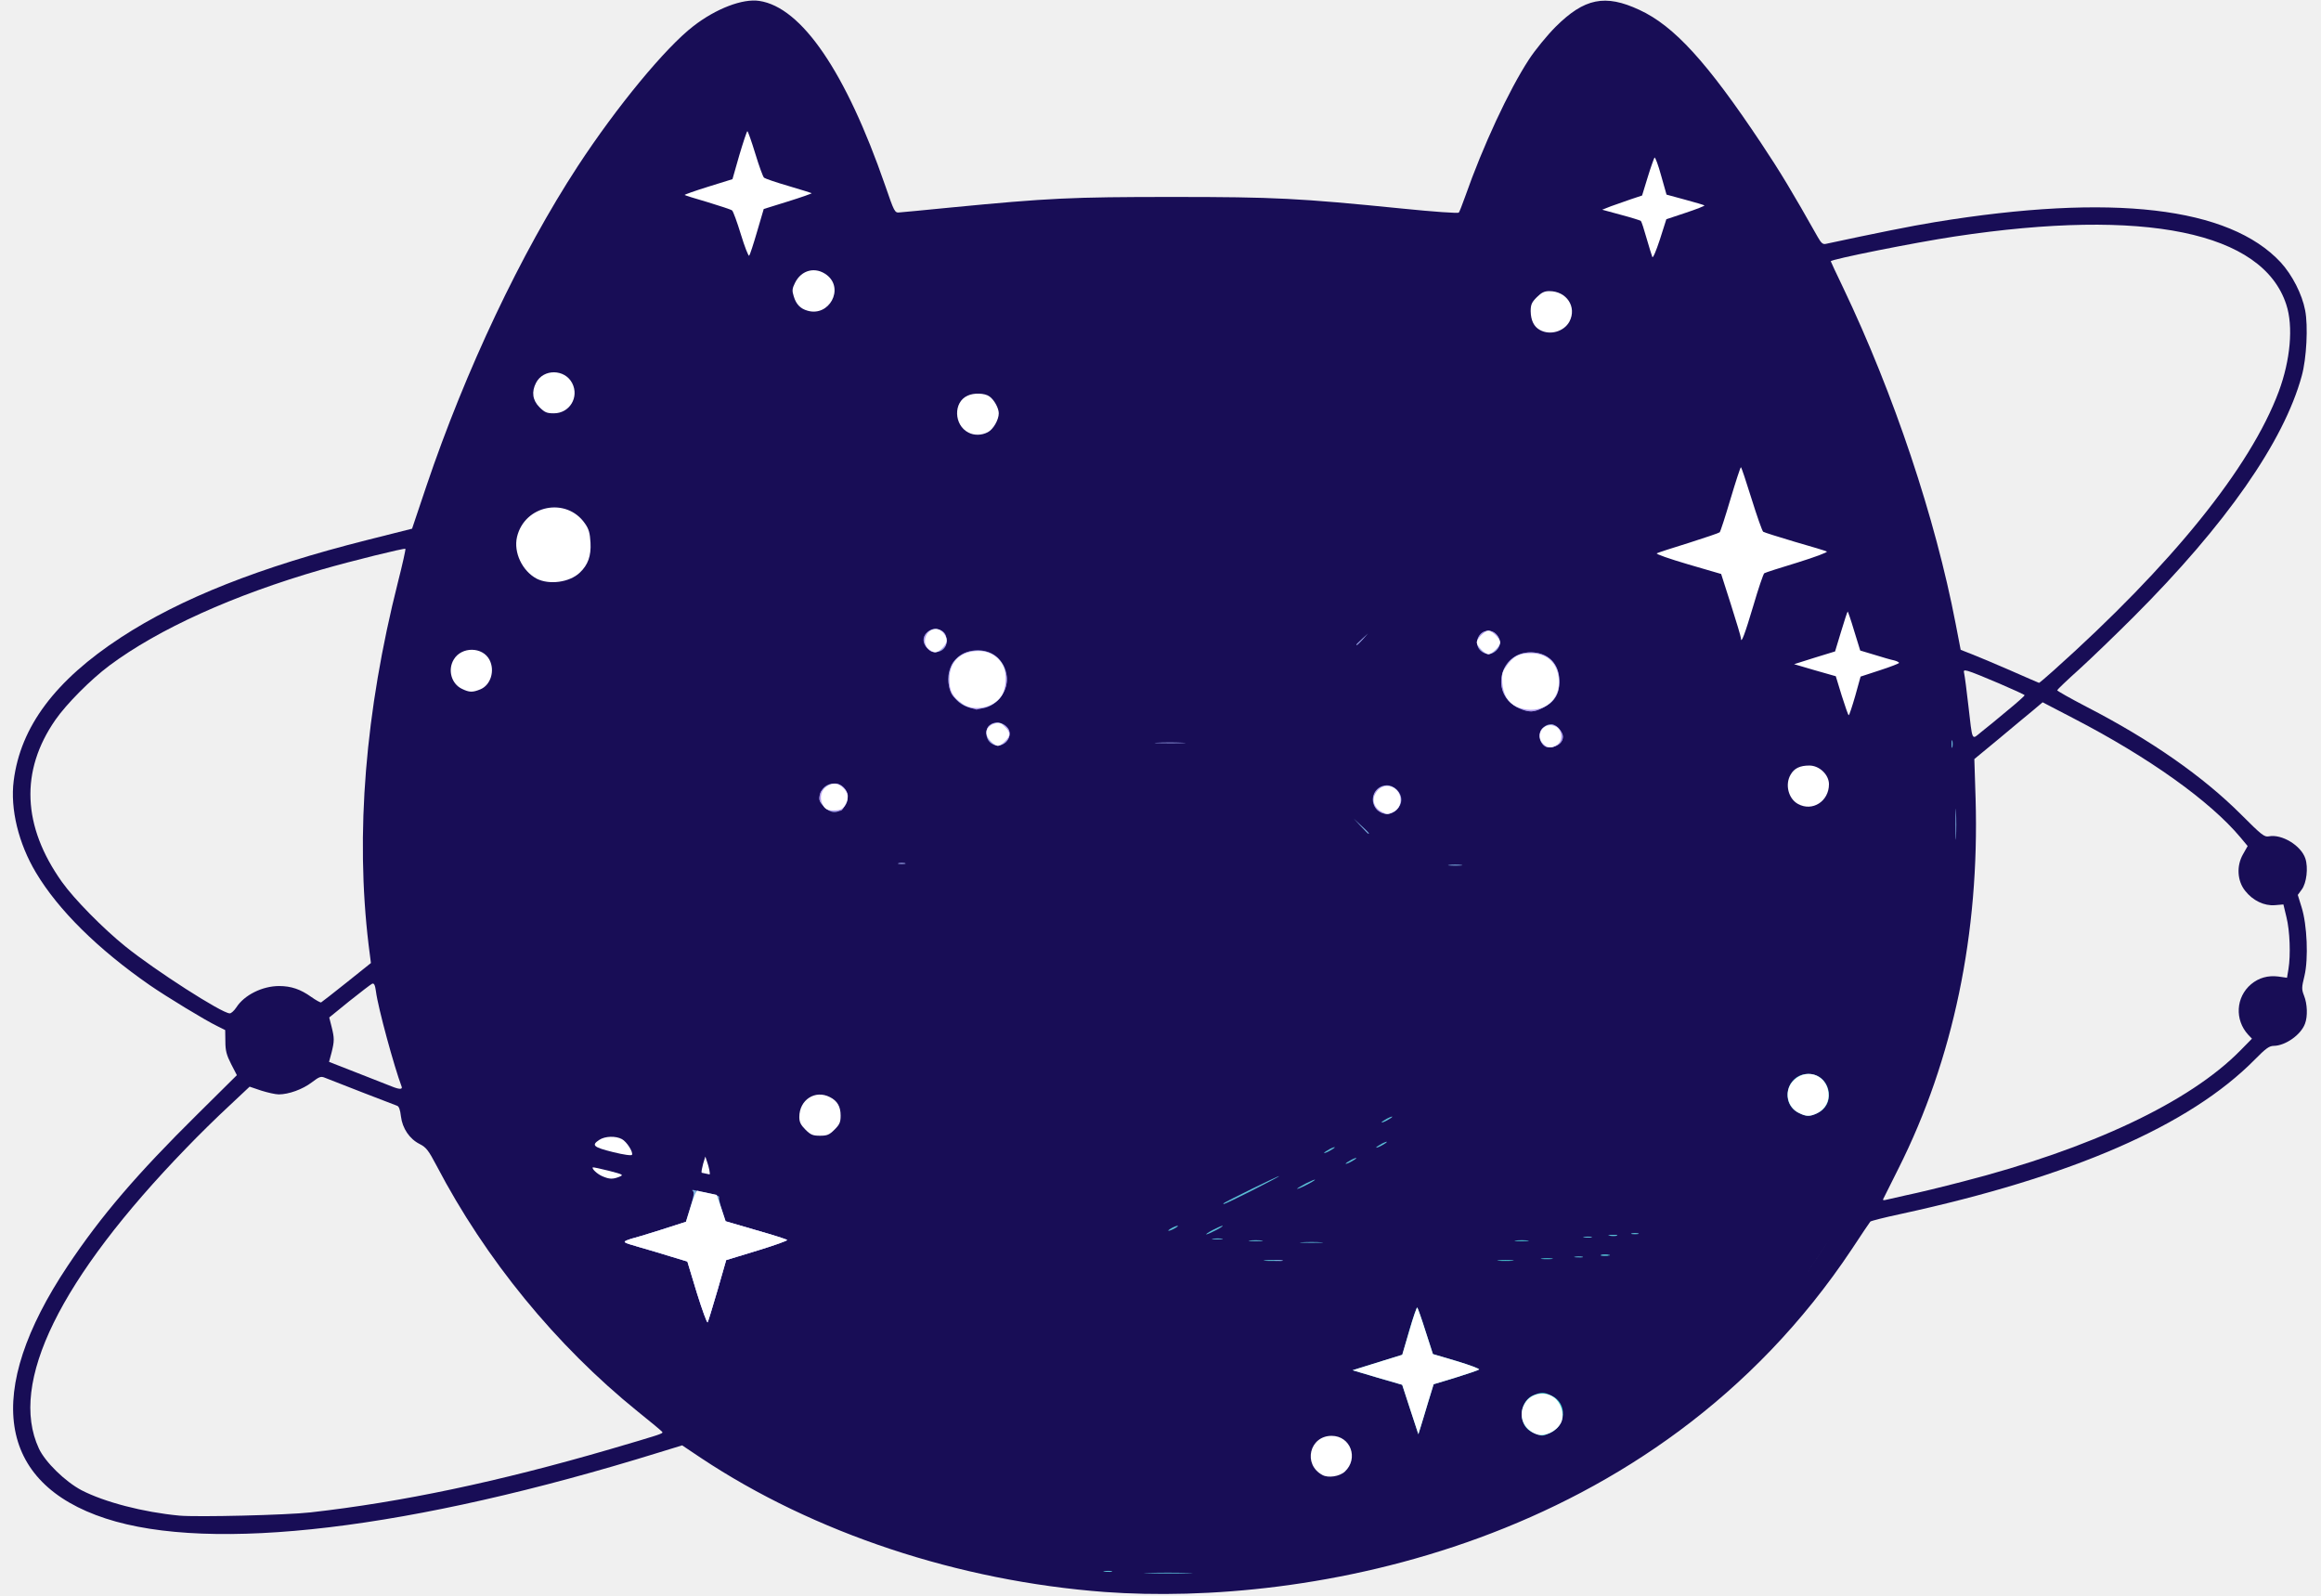
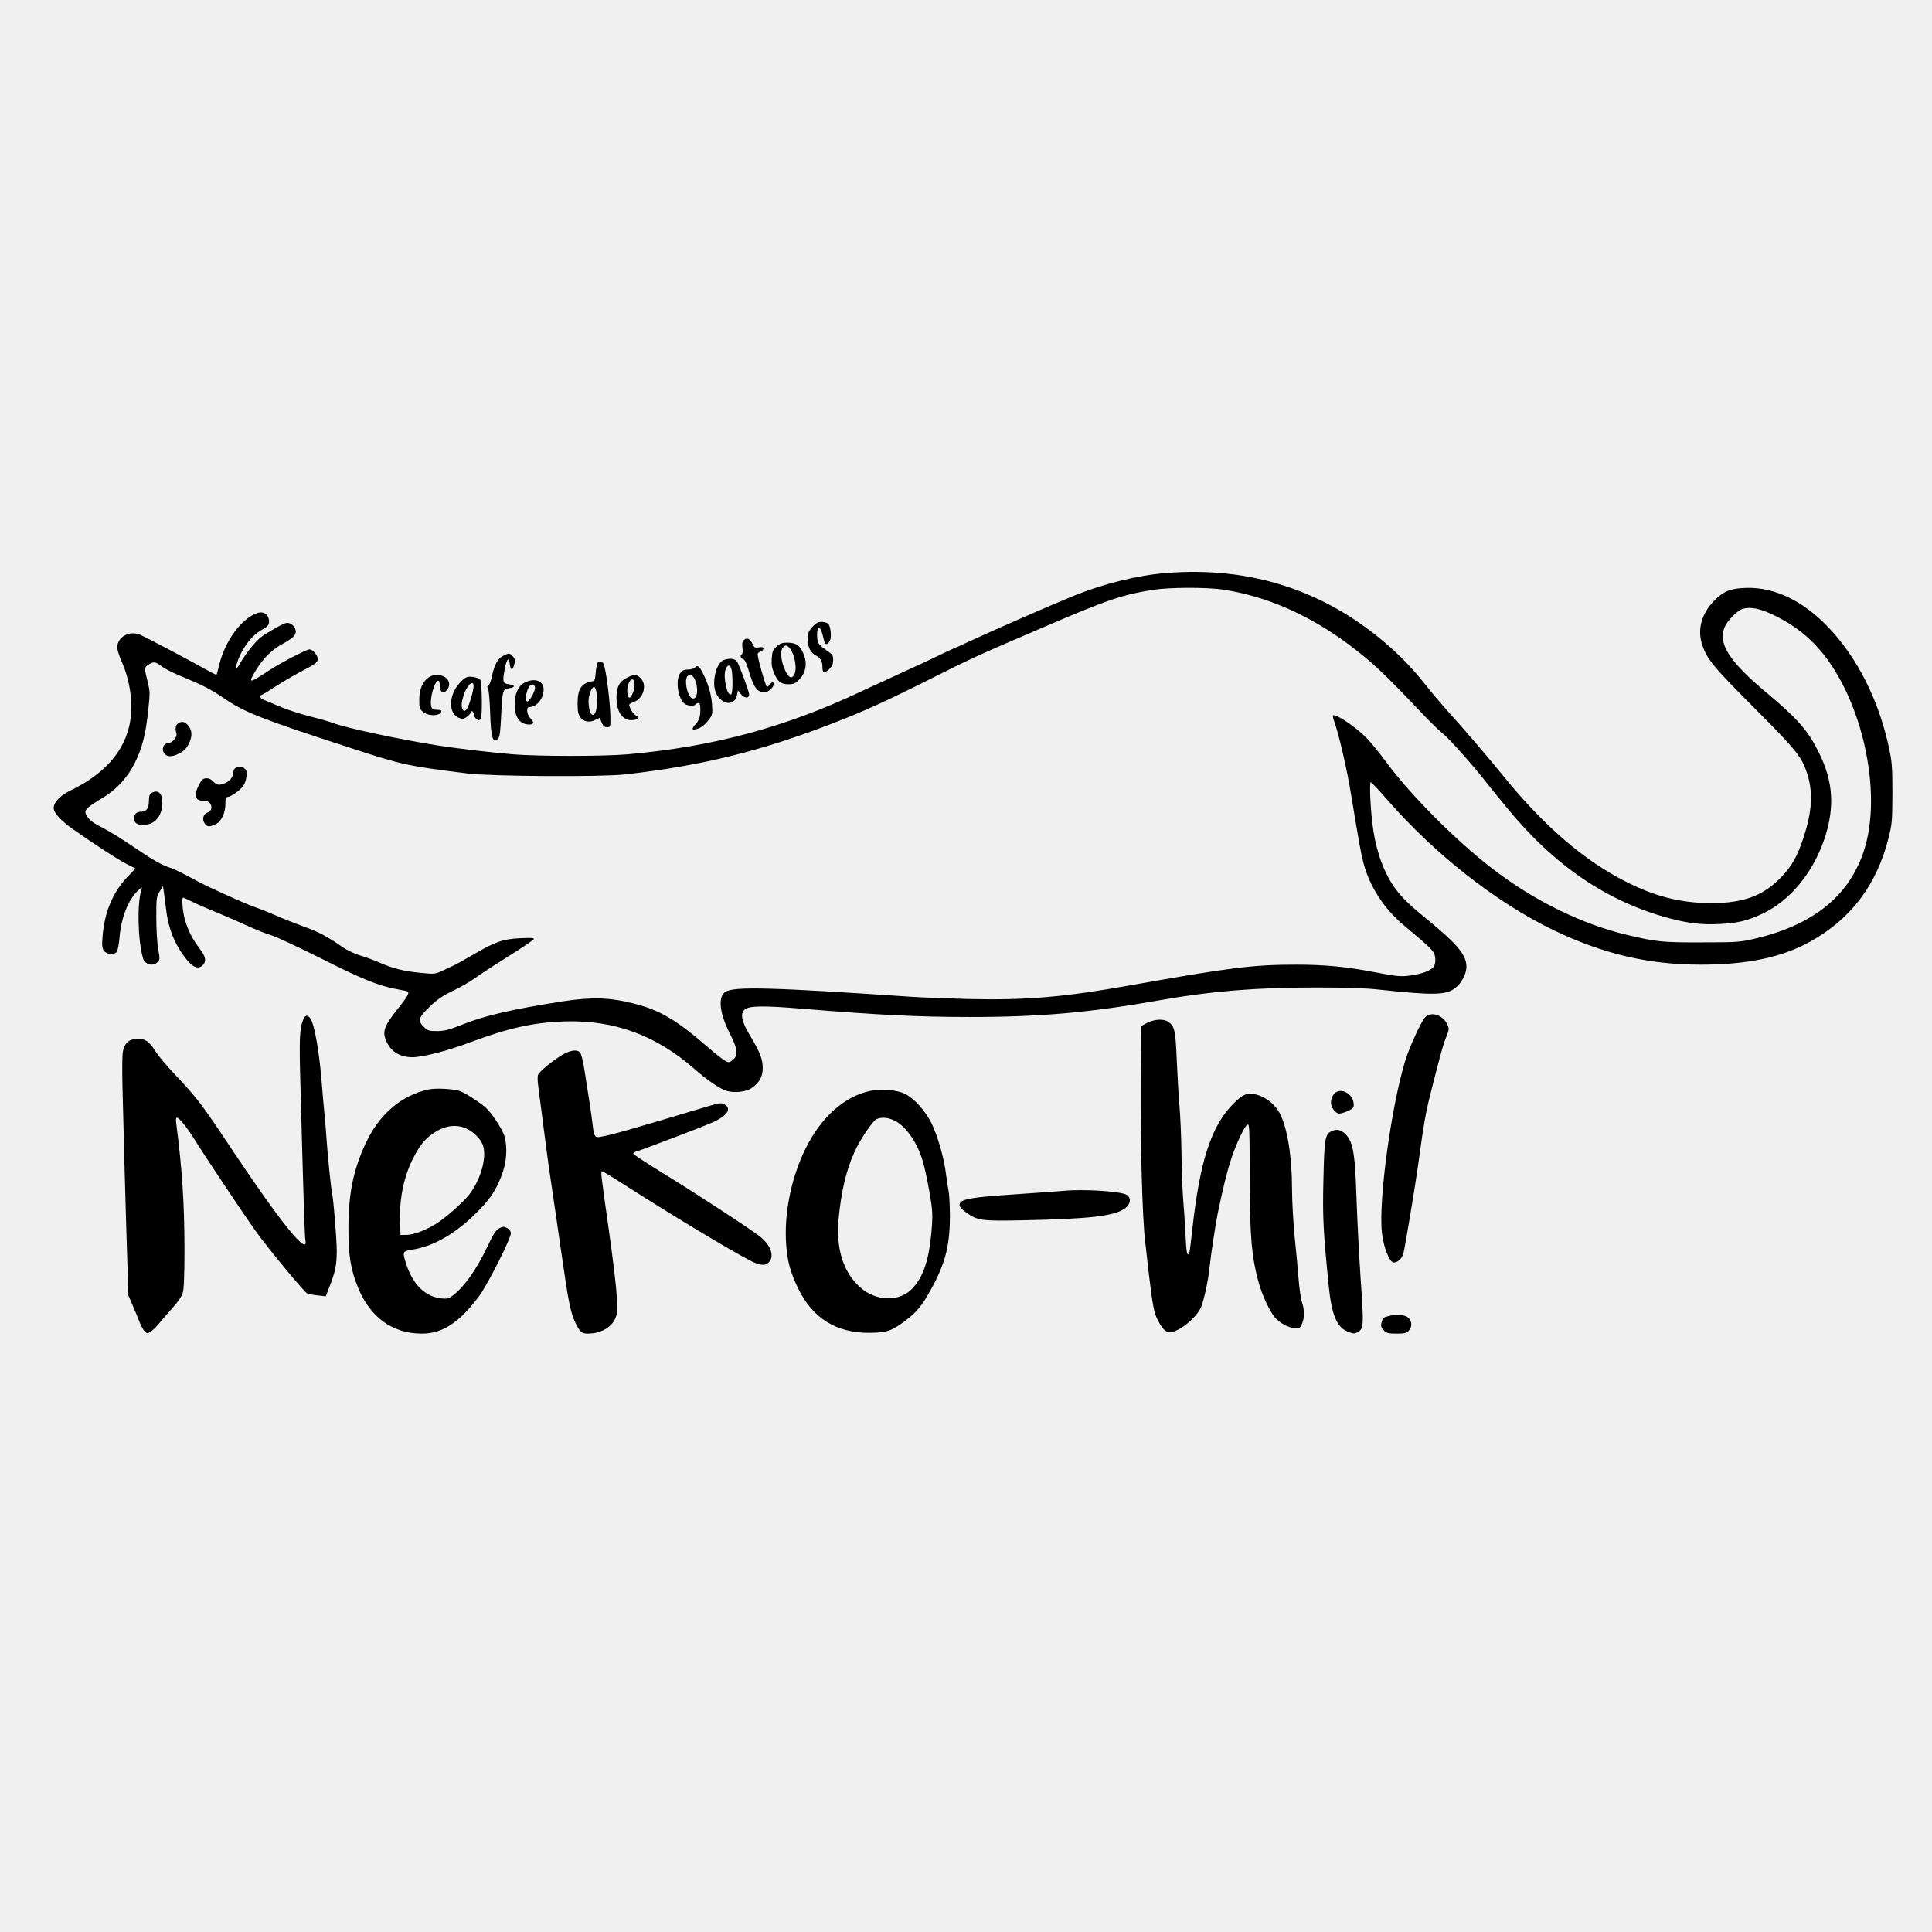
- <svg xmlns="http://www.w3.org/2000/svg" version="1.1" width="128" height="88">
-   <svg width="128" height="88" class="img-fluid" viewBox="0 0 12780 8880">
-     <defs>
-       <linearGradient id="SvgjsLinearGradient1002" x1="27.23%" x2="62.128%" y1="-7.883%" y2="79.167%" gradientUnits="userSpaceOnUse">
-         <stop offset="0%" style="stop-color:#000" />
-         <stop offset="11%" style="stop-color:#e47bf8" />
-         <stop offset="100%" style="stop-color:#3fc9cf" />
-       </linearGradient>
-     </defs>
-     <path fill="#180d56" d="M6080 8859c-814-61-1619-328-2249-747l-103-69-127 39c-1381 428-2491 561-3081 368-604-197-680-703-212-1405 187-280 384-510 724-846l218-216-32-62c-25-49-32-74-32-125l-1-64-44-22c-65-31-285-165-376-228-288-200-509-418-633-626-97-162-144-354-124-511 38-301 231-559 597-798 334-218 771-391 1370-542l250-63 80-238c218-645 527-1297 842-1779 216-330 488-660 644-780C3916 48 4065-9 4157 5c236 35 482 396 700 1025 52 151 54 155 81 152 15-1 142-13 282-27 548-53 674-59 1235-59 575 0 704 7 1284 65 167 17 307 27 311 22 4-4 19-44 35-88 99-282 243-592 356-765 34-52 101-134 148-181 160-159 275-183 466-94 193 89 377 291 677 741 108 162 174 272 315 522 20 35 29 43 46 39 260-56 483-101 607-121 985-161 1637-85 1924 224 64 70 119 177 136 267 17 87 8 268-19 365-100 366-422 827-936 1341-100 100-236 231-303 292-67 60-122 113-122 116 0 4 73 45 163 92 359 185 649 388 860 599 115 115 130 127 155 122 72-14 179 51 203 123 17 51 7 137-20 173l-22 30 21 68c31 97 39 288 16 383-16 65-16 74-2 110 18 45 21 115 5 156-23 62-109 122-174 123-25 0-45 15-105 76-362 367-1015 652-1973 860-89 19-164 38-167 42-4 4-49 72-102 152-1104.26 1660.902-3040.998 1989.747-4158 1909Zm4045-1981c-309.216 466.318 11.675-17.304 0 0zM1660 8416c506-57 1044-170 1665-351 283-83 296-87 293-96-2-4-64-56-138-115-454-367-846-846-1119-1368-45-85-57-101-94-120-56-28-96-87-104-154-4-36-11-56-22-59-17-6-356-137-402-156-22-9-31-5-72 26-51 39-129 67-184 67-18 0-62-10-97-21l-65-22-115 108c-64 59-171 164-238 234-704 727-989 1307-820 1671 35 76 147 185 238 233 128 66 343 122 544 141 98 9 601-3 730-18zm8594-1706C0 0 0 0 10254 6710Zm291-60c55-11 195-45 310-75 713-183 1262-442 1544-729l65-66-21-22c-76-83-69-209 16-281 43-36 94-50 151-43l49 7 8-48c13-78 8-213-11-289l-17-71-47 4c-59 5-123-25-166-80-44-55-49-138-12-203l26-46-40-48c-170-203-511-446-928-662l-173-90-52 44c-29 23-114 95-190 158l-138 114 7 221c22 747-124 1450-429 2057-45 90-84 167-86 172-2 4 5 6 15 3 11-3 64-15 119-27zm-8378-603c-41-108-132-441-143-530-5-35-10-47-21-43-7 3-64 47-127 97l-112 91 13 51c16 64 16 80 0 144l-14 52 156 61c86 34 172 67 191 75 44 18 63 18 57 2zm-920-441c44-69 145-119 238-119 67 0 119 18 178 60 27 19 52 33 56 31s68-52 142-111l135-108-13-102c-74-616-19-1296 164-2020 25-98 43-180 41-183-6-5-298 67-468 116-491 142-906 330-1180 534-104 78-239 214-300 302-197 284-184 591 36 901 69 97 231 261 354 360 165 133 537 372 580 372 8 1 25-15 37-33zm9856-1652c53-43 96-82 96-85 1-6-276-125-315-135-24-6-26-5-21 17 3 13 13 89 22 169 25 214 17 198 74 152 27-21 92-74 144-118zm255-221c659-589 1097-1131 1255-1554 65-175 82-363 42-484-131-404-787-539-1845-379-225 34-690 127-690 138 0 2 31 68 69 147 282 591 513 1281 626 1870l28 145 61 24c34 13 131 54 216 91 85 38 157 68 159 69 2 0 38-30 79-67z" />
-     <g fill="url(#a)" style="transform:none">
-       <path d="M6105 8749c-784-59-1543-303-2148-689l-89-57 199-68c655-224 1417-531 2107-849l230-106 145 10c456 31 1365 40 1831 20 585-26 1134-79 1609-155 85-14 156-23 158-21 6 6-42 76-150 219-512 675-1235 1180-2092 1460-370 122-641 177-1140 234-84 9-545 11-660 2z" />
-       <path d="M6930 6909c-113-5-234-11-270-15l-65-6 220-107c738-360 1668-880 2380-1331 552-350 985-653 1570-1098l43-32 7 135c6 116 4 200-10 430-6 88-38 328-61 455-68 375-172 701-330 1029-57 117-157 308-179 339-6 7-437 74-655 101-420 52-783 82-1235 101-275 11-1111 11-1415-1z" />
-     </g>
-     <g fill="#38CDCD" style="transform:none">
-       <path fill="url(#a)" d="M5811 8719c-667-88-1329-324-1854-659l-89-57 199-68c655-224 1417-531 2107-849l230-106 145 10c314 21 646 30 1116 30 617 0 971-15 1479-61 120-11 220-18 221-17 2 2-273 149-610 328-581 308-613 326-587 337 19 8 23 13 12 16-8 3-66 22-127 42-62 20-121 44-131 53-11 9-34 67-52 127-18 61-36 116-40 124-5 9-17-16-35-70-15-46-30-88-32-92-4-7-129 55-301 151l-63 34 26 28c91 95-28 250-143 186-30-16-62-65-62-93 0-13-2-23-5-23-2 0-280 146-617 325-336 179-619 325-627 324-9 0-81-9-160-20z" />
-       <path d="M8490 7983c-39-12-63-30-76-55-31-60-7-140 51-164 44-18 59-18 101 2 91 43 83 170-12 210-35 15-40 15-64 7z" />
-       <path fill="url(#a)" d="M6930 6909c-113-5-234-11-270-15l-65-6 220-107c738-360 1668-880 2380-1331 552-350 985-653 1570-1098l43-32 7 135c6 116 4 200-10 430-6 88-38 328-61 455-62 342-167 683-299 965l-41 90-367 195c-230 122-330.934 178.747-347.857 188.486-16.519 12.371-.686.277-14.229 13.494-14 0-81.914 14.02-144.914 23.02-287 39-765 77-1185 95-275 11-1111 11-1415-1z" />
-     </g>
-     <g fill="#47C6D1" style="transform:none">
-       <path fill="url(#a)" d="M4755 8456c-298-114-558-243-798-396l-89-57 199-68c655-224 1417-531 2107-849l230-106 145 10c294 20 637 30 1071 32 323 2 391 4 250 8l-195 5-1388 738c-764 405-1389 737-1390 737-1-1-65-25-142-54z" />
-       <path d="m7780 7844-45-138-138-40-138-41 38-12c21-6 83-26 138-43l101-31 38-135c22-74 42-132 45-128 3 3 24 62 46 132l41 127 132 39c73 22 129 43 125 47-5 4-63 24-131 45l-122 37-31 101c-16 56-36 118-42 139l-12 38-45-137zm493-831c20-2 54-2 75 0 20 2 3 4-38 4s-58-2-37-4zm240-10c15-2 39-2 55 0 15 2 2 4-28 4s-43-2-27-4zm335-20c12-2 30-2 40 0 9 3-1 5-23 4-22 0-30-2-17-4z" />
-       <path fill="url(#a)" d="M6930 6909c-113-5-234-11-270-15l-65-6 220-107c738-360 1668-880 2380-1331 552-350 985-653 1570-1098l43-32 7 135c6 116 4 200-10 430-8 122-66 521-77 530-2 1-640 340-1419 754l-1416 751-379-2c-208 0-471-5-584-9z" />
-       <path d="M8368 6903c17-2 47-2 65 0 17 2 3 4-33 4s-50-2-32-4z" />
-       <path fill="url(#a)" d="M6240 6869c-585-47-1241-128-1770-220-612-105-1352-279-1806-424l-111-35-7-40c-14-89-118-158-219-147l-53 7-36-113c-179-549-220-1227-117-1957 99-702 343-1465 709-2216 230-473 433-801 713-1153 298-374 511-511 669-430 103 53 231 223 349 464 82 169 113 246 194 480 49 139 68 184 88 199 26 19 29 19 364-13 480-45 539-49 914-62 521-18 975 1 1667 71 337 34 338 34 366-42 204-565 348-848 516-1015 77-77 128-103 201-103 146 1 345 154 545 420 426 566 770 1231 1028 1990 186 545 314 1122 351 1585l7 80-82 63c-899 696-1915 1350-3054 1967-474 256-1275 657-1307 654-8-1-61-6-119-10zm271-2038c23-19 24-25 27-187l3-169 73-90c97-119 101-128 87-176-19-62-42-69-240-69h-169l-26 31c-45 53-37 83 54 200l80 102v336l26 20c33 26 55 26 85 2zm1684-36c76-16 189-66 260-115 212-146 341-435 306-684-29-206-127-381-279-496-307-232-733-197-988 83-76 83-119 155-157 264-30 83-32 96-32 233s2 150 32 233c86 244 268 412 514 477 91 23 245 26 344 5zm-3082-11c93-20 236-90 311-151 173-142 278-384 263-608-21-316-235-580-542-666-111-31-269-31-379 0-458 128-679 633-460 1051 104 199 289 334 529 384 51 10 213 5 278-10z" />
-       <path d="M8888 6873c12-2 30-2 40 0 9 3-1 5-23 4-22 0-30-2-17-4zm1054-680c-108-53-68-217 53-217s160 166 51 218c-42 20-62 20-104-1z" />
-     </g>
-     <g fill="#5ABDD5" style="transform:none">
-       <path d="M6322 8753c59-2 158-2 220 0 62 1 14 3-107 3s-172-2-113-3zm-244-10c12-2 30-2 40 0 9 3-1 5-23 4-22 0-30-2-17-4z" />
-       <path fill="url(#a)" d="m3967 8066-99-63 199-68c221-75 618-220 792-289 63-25 116-44 117-43 2 1-208 114-466 251-409 218-467 251-452 262 41 32-1 9-91-50zm-300-207c-166-126-311-256-488-437-289-296-512-598-690-936l-50-96 49-48 50-49 59 19c252 80 810 228 1083 286 52 12 147 32 210 46 565 122 1516 259 2127 307 90 7 159 16 155 20-10 10-371 172-654 293-531 227-1044 424-1556 596l-203 69-92-70z" />
-       <path d="M6973 7013c20-2 54-2 75 0 20 2 3 4-38 4s-58-2-37-4zm1725-20c12-2 30-2 40 0 9 3-1 5-23 4-22 0-30-2-17-4zm145-10c9-2 25-2 35 0 9 3 1 5-18 5s-27-2-17-5zm-1665-70c28-2 76-2 105 0 28 2 5 3-53 3s-81-1-52-3zm-290-10c17-2 47-2 65 0 17 2 3 4-33 4s-50-2-32-4zm-205-10c15-2 37-2 50 0 12 2 0 4-28 4-27 0-38-2-22-4zm2065-10c12-2 30-2 40 0 9 3-1 5-23 4-22 0-30-2-17-4z" />
-       <path fill="url(#a)" d="M6240 6869c-585-47-1241-128-1770-220-612-105-1352-279-1806-424l-111-35-7-40c-14-89-118-158-219-147l-53 7-36-113c-179-549-220-1227-117-1957 99-702 343-1465 709-2216 230-473 433-801 713-1153 298-374 511-511 669-430 103 53 231 223 349 464 82 169 113 246 194 480 49 139 68 184 88 199 26 19 29 19 364-13 480-45 539-49 914-62 521-18 975 1 1667 71 337 34 338 34 366-42 204-565 348-848 516-1015 77-77 128-103 201-103 146 1 345 154 545 420 426 566 770 1231 1028 1990 186 545 314 1122 351 1585l7 80-82 63c-580 449-1177 860-1863 1281-108 66-202 122-209 124-6 1-20 10-30 20s-23 15-28 12c-6-4-10-2-10 4s-10 15-21 22c-16 8-20 8-14-1 4-6-16 0-44 15-29 14-49 30-46 35s0 12-6 16c-8 4-9 3-5-4s4-12 0-12c-17 0-2071 1096-2067 1103 2 4-4 6-14 6-10-1-65-6-123-10zm271-2038c23-19 24-25 27-187l3-169 73-90c97-119 101-128 87-176-19-62-42-69-240-69h-169l-26 31c-45 53-37 83 54 200l80 102v336l26 20c33 26 55 26 85 2zm1684-36c76-16 189-66 260-115 212-146 341-435 306-684-29-206-127-381-279-496-307-232-733-197-988 83-76 83-119 155-157 264-30 83-32 96-32 233s2 150 32 233c86 244 268 412 514 477 91 23 245 26 344 5zm-3082-11c93-20 236-90 311-151 173-142 278-384 263-608-21-316-235-580-542-666-111-31-269-31-379 0-458 128-679 633-460 1051 104 199 289 334 529 384 51 10 213 5 278-10z" />
-       <path d="M8893 6873c9-2 25-2 35 0 9 3 1 5-18 5s-27-2-17-5zm-2213-28c25-13 50-24 55-24 6 0-10 11-35 24s-49 24-55 24c-5 0 10-11 35-24zm2333 18c9-2 25-2 35 0 9 3 1 5-18 5s-27-2-17-5zm-2563-28c14-8 30-14 35-14 6 0-1 6-15 14s-29 14-35 14c-5 0 1-6 15-14zm291-139c10-9 309-156 309-151s-296 155-307 155c-3 0-4-2-2-4zm409-81c0-2 23-16 50-30 28-14 50-23 50-20 0 2-22 16-50 30-27 14-50 23-50 20zm270-139c0-3 14-12 30-21 17-9 30-13 30-11 0 3-13 12-30 21-16 9-30 13-30 11zm-120-60c0-3 14-12 30-21 17-9 30-13 30-11 0 3-13 12-30 21-16 9-30 13-30 11zm290-30c0-3 14-12 30-21 17-9 30-13 30-11 0 3-13 12-30 21-16 9-30 13-30 11zm30-140c0-3 14-12 30-21 17-9 30-13 30-11 0 3-13 12-30 21-16 9-30 13-30 11z" />
-       <path fill="url(#a)" d="M9890 4995c0-2 60-45 133-96 200-140 465-334 632-463l150-116 6 73c4 39 6 131 6 202l-1 130-5-107-6-106-457 243c-252 133-458 242-458 240z" />
-     </g>
-     <g fill="#68B6D9" style="transform:none">
-       <path fill="url(#a)" d="M3199 7442c-308-314-527-609-710-956l-50-96 49-48 50-49 59 19c251 80 806 226 1083 287 357 77 604 124 970 185 80 13 135 25 124 25-12 1-208 100-435 221-228 121-420 218-426 215-7-2-13 0-13 6s-7 36-17 67l-16 57-12-35c-6-19-17-35-23-35s-121 58-256 130l-245 130 36 37c21 21 35 38 31 38-3 0-92-89-199-198z" />
-       <path d="M8133 6913C0 0 0 0 8133 6913Z" />
-       <path fill="url(#a)" d="M4860 6713c-14-2-135-22-270-44-649-106-1433-287-1926-444l-111-35-7-40c-14-89-118-158-219-147l-53 7-36-113c-179-549-220-1227-117-1957 99-702 343-1465 709-2216 230-473 433-801 713-1153 298-374 511-511 669-430 103 53 231 223 349 464 82 169 113 246 194 480 49 139 68 184 88 199 26 19 29 19 364-13 480-45 539-49 914-62 521-18 975 1 1667 71 337 34 338 34 366-42 121-335 194-511 278-668 113-213 249-385 343-430 125-61 289 11 480 212 216 226 532 705 755 1143 314 618 555 1308 691 1974 16 79 29 149 29 156 0 11-448 255-468 255-6 0-16 23-23 50-7 28-16 50-20 50s-10-17-14-37c-3-20-10-32-13-27-12 18-5269 2804-5288 2803-11-1-30-4-44-6zm1651-1882c23-19 24-25 27-187l3-169 73-90c97-119 101-128 87-176-19-62-42-69-240-69h-169l-26 31c-45 53-37 83 54 200l80 102v336l26 20c33 26 55 26 85 2zm1684-36c76-16 189-66 260-115 212-146 341-435 306-684-29-206-127-381-279-496-307-232-733-197-988 83-76 83-119 155-157 264-30 83-32 96-32 233s2 150 32 233c86 244 268 412 514 477 91 23 245 26 344 5zm-3082-11c93-20 236-90 311-151 173-142 278-384 263-608-21-316-235-580-542-666-111-31-269-31-379 0-458 128-679 633-460 1051 104 199 289 334 529 384 51 10 213 5 278-10z" />
-       <path d="M10792 4140c0-19 2-27 5-17 2 9 2 25 0 35-3 9-5 1-5-18z" />
-     </g>
-     <g fill="#7BADDE" style="transform:none">
-       <path d="m3810 7195-53-175-86-26c-47-15-129-39-181-54-90-26-94-28-67-39 16-6 31-11 34-11s70-20 149-45l143-46 25-82c19-62 22-83 13-90-7-5-2-7 13-3 14 3 51 11 82 17 32 6 55 16 52 21-3 4 4 37 15 71l21 63 168 49c92 26 170 51 174 55 5 3-70 30-165 59l-174 53-48 167c-27 91-51 172-55 179-3 7-30-67-60-163zm3218-182c12-2 30-2 40 0 9 3-1 5-23 4-22 0-30-2-17-4z" />
-       <path fill="url(#a)" d="M2687 6818c-96-146-160-254-216-366l-32-63 50-48 49-48 59 19c149 47 517 150 696 194 108 27 197 51 197 54s-160 91-355 194c-195 104-352 193-349 197 3 5 3 9 0 9-2 0-47-64-99-142zM3489 6449c-181-41-649-168-825-224l-111-35-7-40c-14-89-118-158-219-147l-53 7-36-113c-179-549-220-1227-117-1957 99-702 343-1465 709-2216 230-473 433-801 713-1153 298-374 511-511 669-430 103 53 231 223 349 464 82 169 113 246 194 480 49 139 68 184 88 199 26 19 29 19 364-13 480-45 539-49 914-62 521-18 975 1 1667 71 337 34 338 34 366-42 204-565 348-848 516-1015 77-77 128-103 201-103 146 1 345 154 545 420 349 464 638 986 881 1590 71 177 249 688 242 694-2 2-105 56-228 121-130 68-218 121-211 125 6 4-16 15-52 25-35 9-68 21-74 26s-14 6-17 2c-4-3-7-1-7 6 0 8-6 11-16 7-8-3-13-2-9 3 3 5-42 33-99 62l-104 53-42 146c-23 80-45 149-48 154-2 5-21-43-41-107-26-82-40-112-47-102s-817 445-829 445c-2 0-18-26-35-57-137-243-372-383-645-385-211-1-401 82-541 235-76 83-119 155-157 264-29 82-31 97-32 228 0 128 3 148 29 228 16 48 43 112 61 141 18 30 27 52 20 50-11-5-3743 1969-3755 1986-3 4-79-10-171-31zm3022-1618c23-19 24-25 27-187l3-169 73-90c97-119 101-128 87-176-19-62-42-69-240-69h-169l-26 31c-45 53-37 83 54 200l80 102v336l26 20c33 26 55 26 85 2zm-1398-47c93-20 236-90 311-151 173-142 278-384 263-608-21-316-235-580-542-666-111-31-269-31-379 0-458 128-679 633-460 1051 104 199 289 334 529 384 51 10 213 5 278-10z" />
-       <path d="M7998 4813c17-2 47-2 65 0 17 2 3 4-33 4s-50-2-32-4zm2816-228c0-77 2-107 3-67 2 40 2 103 0 140s-3 4-3-73zm-3309 13-40-43 43 40c39 36 47 45 39 45-2 0-21-19-42-42z" />
-     </g>
-     <g fill="#96A0E5" style="transform:none">
-       <path d="M3859 6440C0 0 0 0 3859 6440Z" />
-       <path fill="url(#a)" d="M2238 5898c-179-550-220-1228-117-1958 99-702 343-1465 709-2216 230-473 433-801 713-1153 298-374 511-511 669-430 103 53 231 223 349 464 82 169 113 246 194 480 49 139 68 184 88 199 26 19 29 19 364-13 480-45 539-49 914-62 521-18 975 1 1667 71 337 34 338 34 366-42 204-565 348-848 516-1015 77-77 128-103 201-103 146 1 345 154 545 420 112 149 313 451 410 615 129 221 372 708 344 690-8-5-4330 2281-4452 2355l-47 29 7-32c4-18 7-81 7-142-1-85-6-127-24-185-79-257-264-440-516-511-111-31-269-31-379 0-172 48-326 158-421 301-240 361-117 856 262 1053 35 17 63 34 63 37 0 8-2349 1253-2373 1257-20 4-26-6-59-109z" />
-       <path d="M4933 4803c9-2 25-2 35 0 9 3 1 5-18 5s-27-2-17-5zm2662-298c-50-49-15-135 55-135 41 0 80 39 80 80s-39 80-80 80c-19 0-40-9-55-25zm-3077-15c-25-26-29-36-24-63 8-41 39-67 80-67 69 0 101 86 51 135-33 34-70 32-107-5zm3999-348c-39-43-8-112 49-112 25 0 64 43 64 69 0 50-80 80-113 43zm-3077-12c-25-25-26-72-2-93 41-37 112-6 112 48 0 14-9 34-20 45s-31 20-45 20-34-9-45-20zm932 3c37-2 100-2 140 0 40 1 10 3-67 3s-110-1-73-3zm2012-192c-162-74-112-311 66-311 96 0 160 64 160 161 0 70-27 115-90 147-53 27-82 27-136 3zm-3049-1c-103-23-156-137-109-237 48-99 204-115 273-27 96 122-14 298-164 264zm2835-320c-40-40-11-110 45-110 32 0 65 33 65 65s-33 65-65 65c-14 0-34-9-45-20zm-3078-13c-27-29-28-61-2-87 43-43 110-14 110 48 0 57-68 82-108 39zm2388-20c0-2 15-16 33-33l32-29-29 33c-28 30-36 37-36 29z" />
-     </g>
-     <g fill="#AC96EA" style="transform:none">
-       <path d="m3810 7195-53-175-86-26c-47-15-129-39-181-54-90-26-94-28-67-39 16-6 31-11 34-11s70-20 149-45l143-46 221-3 168 49c92 26 170 51 174 55 5 3-70 30-165 59l-174 53-48 167c-27 91-51 172-55 179-3 7-30-67-60-163zm45-757C0 0 0 0 3855 6438Z" />
-       <path fill="url(#a)" d="M2067 4781c-7-67 8-448 23-596 83-796 332-1624 740-2461 230-473 433-801 713-1153 298-374 511-511 669-430 103 53 231 223 349 464 82 169 113 246 194 480 49 139 68 184 88 199 26 19 29 19 364-13 480-45 539-49 914-62 521-18 975 1 1667 71 337 34 338 34 366-42 121-335 194-511 278-668 113-213 249-385 343-430 150-73 371 56 606 355 70 88 243 335 238 339-2 2-97 52-212 112-135 71-206 114-205 123 2 9 42 25 107 42 57 15 105 30 108 32 2 3-44 21-104 41l-108 36-34 110c-19 61-37 107-41 103s-17-46-30-93-26-92-31-100c-4-8-35-22-69-31-59-17-62-17-93 1-18 10-923 492-2012 1070-1740 924-1987 1053-2040 1061-164 24-295 89-414 206-46 46-85 83-87 83-1 0-501 265-1111 588-609 324-1122 596-1139 605l-31 16-6-58z" />
-       <path d="M7597 4508c-26-23-31-81-8-106 57-67 165-4 132 77-21 50-82 65-124 29zm-3079-21c-29-30-31-38-22-73 7-25 53-54 86-54 30 0 68 38 68 69 0 24-26 80-38 82-47 9-69 3-94-24zm3998-348c-23-34-21-76 6-90 40-21 67-19 88 8 36 46 17 90-43 100-28 4-37 1-51-18zm-3070-13c-42-41-29-95 26-103 21-3 58 13 70 31 23 33-1 81-44 91-21 5-33 1-52-19zm2936-188c-179-87-86-345 110-303 71 16 113 68 117 148s-30 130-112 165c-39 17-65 14-115-10zm-3043 3c-33-8-93-49-109-75-30-47-23-146 13-187 34-40 68-56 120-58 84-4 139 36 166 122 25 76-28 167-111 192-28 8-52 14-52 14-1-1-13-4-27-8zm2835-327c-20-19-24-31-19-52 7-32 31-52 60-52s53 20 60 52c5 21 1 33-19 52-14 15-32 26-41 26s-27-11-41-26zm-3080-5c-38-42-22-95 32-105 44-8 74 16 74 60 0 24-7 36-29 49-38 22-54 21-77-4z" />
-     </g>
-     <path fill="url(#a)" d="M2164 3688c3-13 15-72 26-133 168-872 660-2028 1163-2733 201-281 408-518 535-609 126-91 239-116 324-72 103 53 231 223 349 464 82 169 113 246 194 480 49 139 68 184 88 199 26 19 29 19 364-13 496-47 533-49 948-62 248-8 438-9 548-3l169 9-1835 974c-1010 536-1838 973-1842 972-4-2-19 8-33 22-37 35-92 57-149 58-42 1-44 2-15 8 29 5-4 25-397 234-236 125-432 227-435 227-4 0-4-10-2-22zm1063-675c-2-16-4-5-4 22 0 28 2 40 4 28 2-13 2-35 0-50zM8639 262c16-30 113-110 154-127 38-16 117-21 117-7 0 4-64 40-141 80-102 53-137 68-130 54z" style="transform:none" />
-     <path fill="url(#a)" d="M2550 2376c0-3 22-61 49-128 225-564 521-1112 814-1508 375-507 620-690 800-599 162 83 352 412 528 911l48 137-52 29c-29 16-410 219-849 451l-796 423 20 34c47 80-6 174-98 174-39 0-51-5-80-34-26-26-34-43-35-73-1-22-4-29-6-16-3 16-33 37-111 79-59 31-135 72-169 91-35 19-63 32-63 29zm408-290c15-9 21-15 14-16-17 0-72 55-72 72 1 7 7 1 16-14 8-15 27-34 42-42z" style="transform:none" />
-     <path fill="#FFF" d="M7291 8208c-110-59-72-218 51-218 106 0 152 126 74 199-29 27-92 37-125 19zm1194-226c-76-26-108-106-68-172 36-62 124-74 175-23 34 35 46 95 26 132-25 47-89 77-133 63zm-705-138-45-138-138-40-138-41 38-12c21-6 83-26 138-43l100-31 40-134c21-74 41-132 44-129s24 62 46 132l41 127 132 39c73 22 129 43 125 47-5 4-63 24-131 45l-122 37-31 101c-16 56-36 118-42 139l-12 38zm-3970-649-53-175-86-26c-47-15-129-39-181-54-90-26-94-28-67-39 16-6 31-11 34-11s70-20 149-45l143-46 26-84c14-47 31.559-90.785 38.248-88.723 7.248 2.234-2.735-1.198 17.315 4.064l89.466 18.957L3947 6726l23 70 168 49c92 26 170 51 174 55 5 3-70 30-165 59l-174 53-48 167c-27 91-51 172-55 179-3 7-30-67-60-163zm-525-649c-29-12-62-43-54-50 2-1 42 7 89 19 81 21 84 23 57 34-36 14-54 13-92-3zm551.255-20.146c-2-5 2.745-28.854 8.745-50.854l12-39 11 33c7 19 18.75 67.437 11.876 66.112-14.893-2.87-14.406-3.456-43.62-9.258zM3343 6411c-109-27-122-38-76-68 32-21 91-23 126-4 26 14 63 71 56 87-2 6-46 0-106-15zm1071-125c-26-26-34-42-34-70 0-96 88-153 170-111 42 21 60 53 60 103 0 37-6 50-34 78-29 29-41 34-81 34s-52-5-81-34zm5528-93c-64-31-82-117-37-172 69-81 188-47 202 57 7 50-18 95-63 117-40 19-61 19-102-2zM7620 4517c-38-19-54-60-38-94 20-42 58-59 96-44 61 25 65 113 6 140-31 14-33 14-64-2zm-3104-29c-25-35-20-83 10-107 35-28 69-26 99 4 27 26 31 54 14 88-16 30-28 37-71 37-27 0-41-6-52-22zm5422-14c-54-29-74-109-41-164 20-35 52-50 104-50 56 0 109 51 109 104 0 95-92 154-172 110zm-1418-334c-50-50 4-128 68-98 38 18 44 79 10 102-30 21-54 20-78-4zm-3075-15c-40-40-27-87 27-100 21-5 33-1 52 19 32 31 33 50 1 81-13 14-31 25-40 25s-27-11-40-25zm4736-254-33-108-116-33-116-34 114-36 114-35 33-109c18-60 35-111 37-113 1-2 18 46 36 107l34 110 80 24c45 14 93 28 109 31 15 4 27 10 27 14 0 3-48 22-107 41l-107 35-30 108c-17 59-33 107-36 107s-20-49-39-109zm-1809 62c-49-24-75-68-80-132-3-46 0-62 20-90 39-58 72-76 138-76 92 0 150 54 157 147 7 97-60 168-157 168-25 0-60-8-78-17zm-3082-15c-57-39-75-72-75-138 0-92 54-150 147-157 65-5 121 24 150 77 26 47 21 134-10 177-45 63-149 83-212 41zm-2788-85c-58-28-80-105-45-163 43-73 161-72 199 2 31 60 7 140-51 164-44 18-62 17-103-3zm5673-218c-14-13-25-31-25-40 0-21 44-65 65-65s65 44 65 65-44 65-65 65c-9 0-27-11-40-25zm-3075-3c-43-35-15-112 41-112 27 0 59 35 59 64 0 25-41 66-65 66-7 0-23-8-35-18zm4520-61c0-7-25-91-55-185l-55-172-185-54c-102-30-180-57-173-61s87-30 178-58c91-29 168-55 172-59s31-87 60-185c29-97 55-177 58-177s29 79 59 175 59 179 65 184c6 4 85 29 176 56 91 26 171 50 178 54s-66 31-162 61c-96 29-180 56-186 60-5 3-33 85-61 181-47 158-69 217-69 180zm-6702-331c-80-43-129-146-109-232 42-178 275-224 378-75 22 31 28 54 31 107 4 73-14 124-60 167-57 54-170 69-240 33zm2403-813c-81-41-85-169-5-205 35-17 96-15 122 4 26 18 52 65 52 94 0 36-31 90-61 105-34 18-76 19-108 2zm-2387-141c-39-39-45-86-19-136 41-79 160-77 201 2 40 78-14 168-102 168-39 0-51-5-80-34zm5567-430c-33-18-50-53-51-104 0-37 6-50 34-78 26-26 42-34 70-34 96 0 154 88 112 169-30 56-108 79-165 47zm-4075-107c-40-11-64-36-77-80-10-31-9-43 7-75 36-73 115-92 178-43 97 76 12 233-108 198zm4701-299c-3-8-18-55-32-104-14-50-28-93-32-97-5-3-55-19-112-34l-103-28 48-19c27-10 77-27 111-39l63-21 31-101c17-56 35-105 38-110 4-4 21 41 37 100l30 106 103 28c57 15 105 30 108 32 2 3-44 21-104 41l-108 36-36 113c-21 64-39 106-42 97zm-5072-125c-21-69-43-129-49-134s-67-25-136-46c-69-20-127-38-128-40-2-2 57-23 131-46l135-42 38-133c22-74 42-134 45-134s23 56 44 125 43 130 49 134c6 5 67 26 136 46s127 39 129 40c1 2-58 23-132 46l-135 42-37 126c-20 69-40 130-44 134s-25-49-46-118z" style="transform:none" />
-   </svg>
-   <style>@media (prefers-color-scheme: light) { :root { filter: none; } }
- @media (prefers-color-scheme: dark) { :root { filter: none; } }
- </style>
+ <svg xmlns="http://www.w3.org/2000/svg" version="1.0" width="1440pt" height="1440pt" viewBox="0 0 1440 1440" preserveAspectRatio="xMidYMid meet">
+   <g transform="translate(0,1440) scale(0.1,-0.1)" fill="#000000" stroke="none">
+     <path d="M8691 10129 c-207 -16 -463 -79 -681 -167 -154 -62 -595 -254 -808 -353 -46 -22 -85 -39 -87 -39 -1 0 -63 -29 -136 -64 -74 -35 -156 -74 -184 -86 -27 -12 -97 -45 -154 -71 -57 -27 -105 -49 -106 -49 -2 0 -54 -24 -117 -54 -565 -267 -1104 -412 -1738 -468 -188 -16 -662 -16 -860 0 -171 15 -423 44 -570 68 -275 44 -664 127 -761 163 -29 11 -115 36 -189 54 -74 19 -178 54 -230 77 -52 23 -103 44 -112 47 -18 5 -25 33 -9 33 5 0 51 28 102 62 52 34 144 87 204 119 93 48 110 61 113 83 4 28 -36 76 -62 76 -21 0 -211 -99 -293 -152 -161 -106 -167 -106 -106 -4 55 90 118 153 201 198 86 47 107 73 92 112 -5 14 -21 32 -36 38 -23 11 -34 8 -98 -26 -39 -22 -90 -53 -114 -70 -44 -31 -120 -125 -166 -206 -35 -61 -35 -22 -1 57 39 87 97 158 162 196 52 30 58 37 58 67 0 48 -40 77 -86 61 -119 -40 -241 -206 -285 -386 -9 -38 -18 -72 -20 -74 -3 -3 -42 18 -174 91 -68 38 -361 192 -393 206 -62 27 -134 5 -162 -49 -19 -36 -15 -64 27 -162 66 -156 85 -339 48 -482 -50 -194 -195 -351 -433 -466 -77 -37 -127 -89 -127 -131 0 -36 52 -93 139 -155 150 -106 340 -230 403 -262 l68 -34 -63 -66 c-107 -114 -167 -258 -182 -435 -6 -71 -5 -90 9 -111 19 -29 75 -35 96 -10 7 9 17 58 21 109 12 146 65 280 137 348 26 24 33 28 28 13 -35 -98 -30 -381 10 -517 14 -48 76 -64 109 -28 17 18 17 25 4 97 -8 45 -14 144 -14 233 0 148 1 157 25 195 l25 40 7 -50 c4 -27 12 -90 18 -138 18 -143 74 -270 163 -373 43 -49 81 -58 110 -26 26 29 20 61 -21 116 -55 73 -88 135 -111 211 -19 60 -29 175 -16 175 3 0 31 -13 63 -29 32 -16 118 -54 193 -84 74 -31 177 -76 229 -100 52 -24 127 -54 166 -66 39 -11 208 -90 376 -174 296 -150 424 -202 553 -227 33 -7 70 -14 82 -16 32 -6 21 -30 -67 -139 -88 -111 -108 -157 -89 -213 30 -92 101 -141 202 -142 78 0 264 48 439 114 278 104 465 145 693 153 368 12 682 -101 968 -352 100 -87 189 -148 241 -165 56 -18 147 -9 188 20 57 39 83 85 83 149 -1 68 -19 116 -92 238 -66 110 -78 166 -43 198 32 29 139 31 436 6 557 -46 860 -61 1244 -61 525 0 895 33 1415 125 385 68 717 95 1165 95 216 0 370 -5 460 -15 420 -45 509 -43 579 13 45 36 81 104 81 156 0 88 -66 167 -291 352 -129 105 -188 162 -234 224 -82 109 -142 265 -168 435 -21 129 -33 365 -20 365 5 0 61 -59 123 -131 353 -405 810 -764 1235 -970 373 -179 711 -259 1100 -259 349 0 606 54 818 172 304 169 496 424 584 775 25 101 27 123 28 328 0 193 -3 233 -23 330 -71 335 -210 628 -405 855 -201 234 -435 357 -666 348 -115 -4 -164 -24 -235 -96 -90 -91 -124 -206 -93 -313 35 -117 76 -168 392 -485 319 -320 356 -367 396 -494 43 -138 35 -278 -27 -468 -45 -139 -86 -213 -162 -294 -137 -145 -287 -201 -537 -199 -218 1 -407 49 -620 156 -317 160 -612 413 -915 785 -143 175 -277 332 -425 496 -49 55 -120 138 -156 185 -101 127 -183 213 -304 317 -462 396 -1015 572 -1634 521z m427 -124 c320 -48 640 -188 938 -411 171 -129 259 -211 527 -494 70 -74 145 -148 168 -165 39 -28 217 -227 310 -345 52 -66 44 -57 170 -210 354 -433 749 -701 1214 -825 139 -37 244 -49 374 -42 134 7 205 24 316 76 210 98 386 315 469 576 71 225 58 411 -44 620 -82 167 -158 255 -385 445 -285 238 -372 372 -321 495 21 49 92 122 133 136 60 19 134 4 245 -51 118 -59 210 -125 294 -212 344 -356 518 -1104 362 -1553 -117 -338 -391 -550 -838 -648 -84 -19 -128 -21 -370 -21 -288 -1 -334 4 -550 55 -340 80 -701 258 -1010 497 -272 210 -603 543 -785 788 -48 66 -115 148 -149 183 -79 82 -234 186 -252 168 -2 -2 3 -24 12 -48 34 -96 94 -354 123 -534 64 -386 74 -442 93 -515 44 -174 153 -343 303 -468 209 -175 226 -192 232 -238 3 -24 0 -51 -7 -63 -16 -31 -83 -59 -173 -71 -76 -11 -104 -8 -277 25 -201 39 -366 55 -575 55 -327 0 -486 -20 -1235 -153 -498 -89 -777 -113 -1213 -103 -153 4 -339 11 -415 16 -1047 71 -1332 79 -1396 37 -57 -38 -43 -160 35 -313 59 -115 63 -163 18 -196 -24 -19 -28 -19 -55 -4 -16 8 -76 56 -134 106 -232 201 -353 272 -549 321 -178 45 -310 49 -531 15 -371 -58 -580 -106 -748 -174 -98 -39 -128 -46 -184 -47 -60 0 -70 3 -97 29 -50 48 -43 72 43 154 57 54 96 81 172 117 54 25 134 72 178 104 45 32 159 106 254 165 94 59 172 112 172 118 0 7 -33 9 -102 5 -129 -6 -184 -25 -347 -120 -69 -40 -137 -78 -151 -84 -14 -6 -51 -23 -82 -38 -56 -26 -58 -26 -163 -16 -128 13 -205 32 -305 76 -41 18 -107 42 -147 54 -40 12 -99 40 -133 64 -34 23 -69 47 -78 52 -10 6 -38 22 -64 37 -25 15 -95 45 -155 66 -60 22 -149 57 -198 79 -50 22 -117 49 -150 60 -33 11 -116 46 -184 77 -67 31 -147 67 -175 80 -29 14 -93 47 -142 74 -49 27 -107 55 -129 62 -70 22 -136 60 -280 158 -77 53 -180 117 -230 142 -62 31 -97 56 -112 80 -34 49 -26 60 123 150 96 59 178 150 229 254 55 111 81 214 100 393 14 130 13 141 -5 214 -26 101 -26 106 11 128 36 22 49 19 99 -19 19 -15 85 -48 147 -73 150 -62 215 -95 313 -162 148 -102 279 -154 925 -364 406 -133 435 -139 890 -196 178 -22 994 -27 1175 -7 567 64 1010 173 1545 380 236 91 402 167 730 332 319 160 348 173 840 384 479 206 592 244 821 280 122 19 400 20 522 1z" />
+     <path d="M1326 9007 c-18 -13 -22 -39 -11 -74 8 -26 -33 -73 -64 -73 -29 0 -46 -36 -32 -66 14 -32 50 -39 97 -19 53 22 80 50 100 101 19 50 13 88 -18 122 -24 25 -46 28 -72 9z" />
+     <path d="M1762 8679 c-13 -5 -22 -17 -22 -28 0 -36 -21 -68 -56 -85 -47 -22 -67 -20 -94 9 -27 29 -67 33 -87 8 -8 -10 -23 -37 -33 -61 -28 -62 -9 -92 60 -92 49 0 64 -71 18 -86 -32 -10 -44 -49 -24 -79 19 -29 35 -31 82 -9 44 21 74 83 74 152 0 43 3 52 18 52 22 1 90 48 114 81 24 32 35 104 19 123 -16 19 -42 25 -69 15z" />
+     <path d="M1128 8489 c-13 -7 -18 -23 -18 -57 -1 -57 -18 -82 -57 -82 -36 0 -53 -16 -53 -52 0 -36 30 -52 87 -45 75 8 123 73 123 165 0 71 -33 100 -82 71z" />
+     <path d="M6103 9763 c-13 -2 -36 -21 -53 -41 -24 -29 -30 -46 -30 -85 0 -59 21 -102 60 -122 36 -19 50 -43 50 -89 0 -44 17 -47 54 -10 19 20 26 37 26 65 0 34 -5 41 -47 70 -65 45 -72 56 -73 117 0 68 22 71 40 5 6 -27 14 -54 16 -60 7 -26 33 -12 43 22 9 34 0 100 -16 115 -12 12 -45 18 -70 13z" />
+     <path d="M5540 9625 c-8 -10 -10 -29 -6 -54 3 -23 2 -42 -4 -46 -16 -10 -11 -32 8 -37 12 -4 24 -26 37 -69 43 -148 70 -184 130 -177 32 3 72 49 60 68 -6 9 -13 6 -26 -11 -10 -13 -21 -21 -24 -17 -12 12 -73 232 -68 245 3 7 13 15 24 18 10 4 19 13 19 21 0 11 -8 13 -33 9 -30 -6 -34 -4 -50 29 -18 39 -45 47 -67 21z" />
+     <path d="M5788 9581 c-27 -24 -32 -36 -36 -88 -3 -46 1 -71 18 -112 28 -63 51 -81 108 -81 36 0 50 6 77 33 58 58 66 139 22 218 -23 44 -52 59 -112 59 -35 0 -52 -6 -77 -29z m95 -9 c43 -48 62 -167 33 -207 -19 -26 -40 -14 -64 39 -31 65 -39 147 -17 169 21 21 28 21 48 -1z" />
+     <path d="M3751 9512 c-41 -20 -67 -67 -84 -152 -7 -34 -19 -65 -27 -70 -10 -6 -11 -12 -3 -22 6 -7 13 -84 16 -173 6 -196 20 -241 60 -200 11 10 17 54 22 166 10 196 11 203 59 209 48 6 47 24 -1 30 -46 6 -49 17 -31 114 13 70 30 92 36 46 7 -61 24 -63 37 -3 5 25 2 36 -14 52 -25 25 -27 25 -70 3z" />
+     <path d="M5393 9480 c-45 -18 -79 -119 -68 -203 17 -119 148 -162 169 -55 l6 33 23 -29 c28 -34 63 -33 60 2 -4 29 -71 210 -89 240 -15 24 -59 29 -101 12z m61 -77 c9 -58 7 -171 -4 -178 -30 -19 -63 130 -41 188 15 39 37 34 45 -10z" />
+     <path d="M4453 9458 c-4 -7 -10 -40 -13 -73 -4 -50 -8 -60 -25 -63 -81 -13 -110 -55 -110 -164 0 -62 4 -82 21 -105 25 -34 69 -41 113 -18 l31 15 14 -35 c12 -27 21 -35 40 -35 25 0 26 2 26 60 0 111 -33 378 -52 413 -10 20 -33 22 -45 5z m-9 -209 c18 -93 -3 -203 -35 -172 -19 19 -29 94 -17 138 18 69 42 85 52 34z" />
+     <path d="M5180 9424 c-7 -8 -30 -14 -50 -14 -30 0 -43 -6 -59 -26 -41 -52 -16 -204 37 -233 26 -14 69 -14 77 -1 3 6 13 10 21 10 10 0 14 -13 14 -51 0 -53 -10 -80 -43 -116 -27 -31 -16 -39 30 -22 23 9 51 32 72 59 33 44 33 46 28 120 -6 77 -27 150 -68 232 -25 52 -42 64 -59 42z m-3 -84 c33 -71 21 -160 -19 -145 -28 11 -54 102 -42 149 8 34 44 32 61 -4z" />
+     <path d="M3198 9353 c-46 -29 -73 -89 -73 -166 0 -63 2 -71 28 -93 42 -36 137 -31 137 8 0 4 -16 8 -35 8 -29 0 -36 4 -41 27 -14 55 30 204 56 188 5 -3 8 -19 8 -36 -2 -56 40 -65 64 -14 31 69 -70 124 -144 78z" />
+     <path d="M4675 9350 c-58 -28 -80 -70 -80 -150 0 -114 52 -180 131 -166 37 8 45 25 15 33 -18 4 -51 57 -51 80 0 5 16 15 36 22 70 25 99 127 49 176 -29 30 -48 31 -100 5z m55 -56 c0 -36 -24 -94 -39 -94 -14 0 -21 56 -11 91 17 59 50 61 50 3z" />
+     <path d="M3480 9353 c-27 -10 -71 -57 -91 -96 -46 -88 -32 -181 30 -207 26 -11 35 -10 56 4 15 10 29 24 32 32 8 23 20 16 26 -15 6 -30 34 -48 49 -33 15 15 11 283 -4 298 -15 15 -76 26 -98 17z m50 -66 c0 -38 -37 -158 -54 -176 -15 -14 -18 -14 -26 -1 -14 21 -12 49 5 106 22 74 75 124 75 71z" />
+     <path d="M3912 9313 c-48 -23 -76 -82 -76 -163 0 -97 39 -150 109 -150 35 0 39 15 10 44 -29 29 -35 86 -10 86 54 0 104 60 107 125 3 69 -63 96 -140 58z m76 -38 c2 -23 -37 -96 -55 -103 -18 -5 -17 50 2 94 16 39 48 44 53 9z" />
+     <path d="M10622 6817 c-29 -30 -114 -215 -145 -313 -106 -338 -204 -1054 -177 -1292 12 -109 57 -222 88 -222 28 0 60 28 71 63 10 31 89 506 110 657 43 316 58 402 97 553 77 304 91 354 114 410 20 49 22 59 10 86 -31 75 -122 107 -168 58z" />
+     <path d="M2261 6803 c-29 -72 -32 -140 -21 -518 21 -789 31 -1101 36 -1127 25 -129 -179 122 -549 677 -225 339 -258 381 -420 553 -64 67 -132 148 -151 180 -44 73 -85 97 -147 89 -55 -7 -85 -40 -94 -101 -4 -24 -5 -142 -2 -263 7 -303 26 -999 36 -1298 l8 -250 32 -75 c18 -41 41 -98 52 -126 11 -28 28 -59 39 -69 18 -16 20 -16 49 4 16 12 45 40 63 64 18 23 61 72 95 110 39 43 67 84 75 110 9 30 13 126 13 337 -1 340 -18 593 -61 923 -4 29 -3 47 4 47 17 0 74 -71 132 -163 82 -132 366 -557 452 -678 89 -125 361 -455 386 -468 10 -5 45 -13 79 -16 l61 -7 31 80 c42 110 50 153 51 257 0 84 -24 385 -35 431 -7 30 -33 283 -40 389 -3 50 -10 133 -15 185 -5 52 -17 181 -25 285 -17 203 -52 398 -79 440 -21 33 -41 32 -55 -2z" />
+     <path d="M8550 6776 l-45 -24 -3 -398 c-3 -468 12 -1027 33 -1204 8 -69 21 -183 29 -255 26 -218 37 -278 63 -330 34 -67 61 -95 93 -95 63 0 196 106 231 185 21 48 54 197 64 295 10 99 45 326 61 405 42 201 69 310 100 405 37 114 102 251 122 258 15 5 16 -19 17 -468 2 -367 15 -517 61 -690 30 -115 91 -245 136 -290 46 -45 116 -76 166 -71 18 1 42 63 42 109 0 22 -7 59 -15 83 -9 24 -20 102 -26 174 -5 71 -19 217 -30 322 -10 106 -19 264 -19 351 0 246 -36 461 -93 567 -37 66 -100 117 -170 136 -69 18 -103 5 -176 -69 -165 -168 -250 -431 -306 -952 -9 -85 -19 -158 -22 -162 -15 -25 -21 8 -27 140 -4 81 -12 203 -18 272 -5 69 -11 222 -12 340 -2 118 -8 274 -15 345 -6 72 -15 225 -20 340 -9 224 -16 256 -63 289 -34 24 -106 20 -158 -8z" />
+     <path d="M4183 6533 c-68 -42 -160 -118 -172 -142 -5 -9 -5 -45 0 -81 4 -36 15 -119 24 -185 8 -66 24 -187 35 -270 10 -82 29 -211 40 -285 11 -74 43 -290 70 -480 59 -410 72 -475 113 -558 35 -70 49 -78 129 -69 70 9 133 48 159 100 20 39 21 52 16 172 -3 71 -31 304 -62 517 -59 416 -59 418 -46 418 4 0 104 -61 222 -137 320 -204 727 -449 877 -527 78 -41 121 -44 148 -8 35 45 7 120 -67 182 -55 46 -466 315 -736 481 -117 72 -213 135 -213 140 0 5 6 11 13 13 52 15 527 196 584 223 107 50 138 100 82 132 -23 13 -35 11 -130 -17 -604 -181 -712 -211 -797 -226 -39 -7 -45 5 -56 99 -7 62 -33 235 -62 413 -9 57 -23 110 -31 118 -25 25 -76 16 -140 -23z" />
+     <path d="M3195 6280 c-204 -44 -368 -184 -470 -403 -91 -195 -128 -373 -128 -632 -1 -199 17 -310 72 -443 90 -221 258 -342 475 -342 153 0 277 80 424 275 65 86 245 443 240 476 -2 14 -14 29 -30 37 -23 11 -32 10 -57 -3 -24 -12 -42 -40 -85 -130 -85 -179 -173 -303 -261 -371 -30 -22 -43 -26 -83 -22 -124 12 -219 107 -268 268 -25 81 -23 85 54 97 146 23 301 109 449 250 126 120 179 200 224 338 30 93 30 211 1 278 -27 59 -91 154 -128 188 -40 37 -148 108 -191 125 -42 18 -183 26 -238 14z m286 -294 c47 -22 98 -73 115 -113 37 -87 -8 -258 -99 -377 -33 -44 -143 -144 -216 -197 -77 -55 -185 -101 -244 -103 l-52 -1 -3 105 c-6 172 31 342 102 476 49 93 83 134 144 176 86 60 175 72 253 34z" />
+     <path d="M6490 6270 c-194 -40 -367 -193 -484 -427 -109 -219 -164 -491 -146 -724 10 -126 32 -205 90 -324 106 -220 285 -331 530 -329 126 1 164 13 258 83 95 70 132 115 204 246 103 186 138 323 138 540 0 83 -5 168 -10 190 -5 22 -14 81 -20 130 -14 116 -61 277 -107 373 -45 91 -128 184 -197 219 -57 29 -176 39 -256 23z m175 -221 c79 -37 163 -151 205 -279 22 -64 54 -219 72 -343 9 -68 9 -114 0 -215 -19 -204 -59 -324 -138 -412 -95 -105 -273 -103 -394 6 -125 112 -179 285 -160 504 19 207 56 366 121 509 39 86 133 225 161 239 36 17 84 14 133 -9z" />
+     <path d="M9941 6244 c-12 -15 -21 -41 -21 -59 0 -40 34 -85 63 -85 12 0 41 9 65 20 34 15 42 24 42 45 0 84 -102 138 -149 79z" />
+     <path d="M9923 5968 c-47 -23 -52 -56 -59 -359 -7 -288 -1 -389 40 -799 22 -214 61 -305 145 -337 39 -15 46 -15 70 -2 46 26 47 46 22 402 -12 183 -26 458 -31 612 -11 338 -27 420 -96 474 -29 23 -57 26 -91 9z" />
+     <path d="M7925 5524 c-16 -2 -174 -13 -349 -25 -345 -23 -418 -36 -424 -77 -2 -15 10 -30 45 -56 89 -65 115 -68 440 -61 492 10 673 32 750 90 41 32 46 76 11 99 -43 27 -322 45 -473 30z" />
+     <path d="M10343 4589 c-36 -10 -37 -12 -47 -52 -5 -21 -1 -33 18 -52 22 -22 34 -25 95 -25 59 0 73 3 91 22 27 29 25 69 -3 96 -25 24 -93 29 -154 11z" />
+   </g>
</svg>
